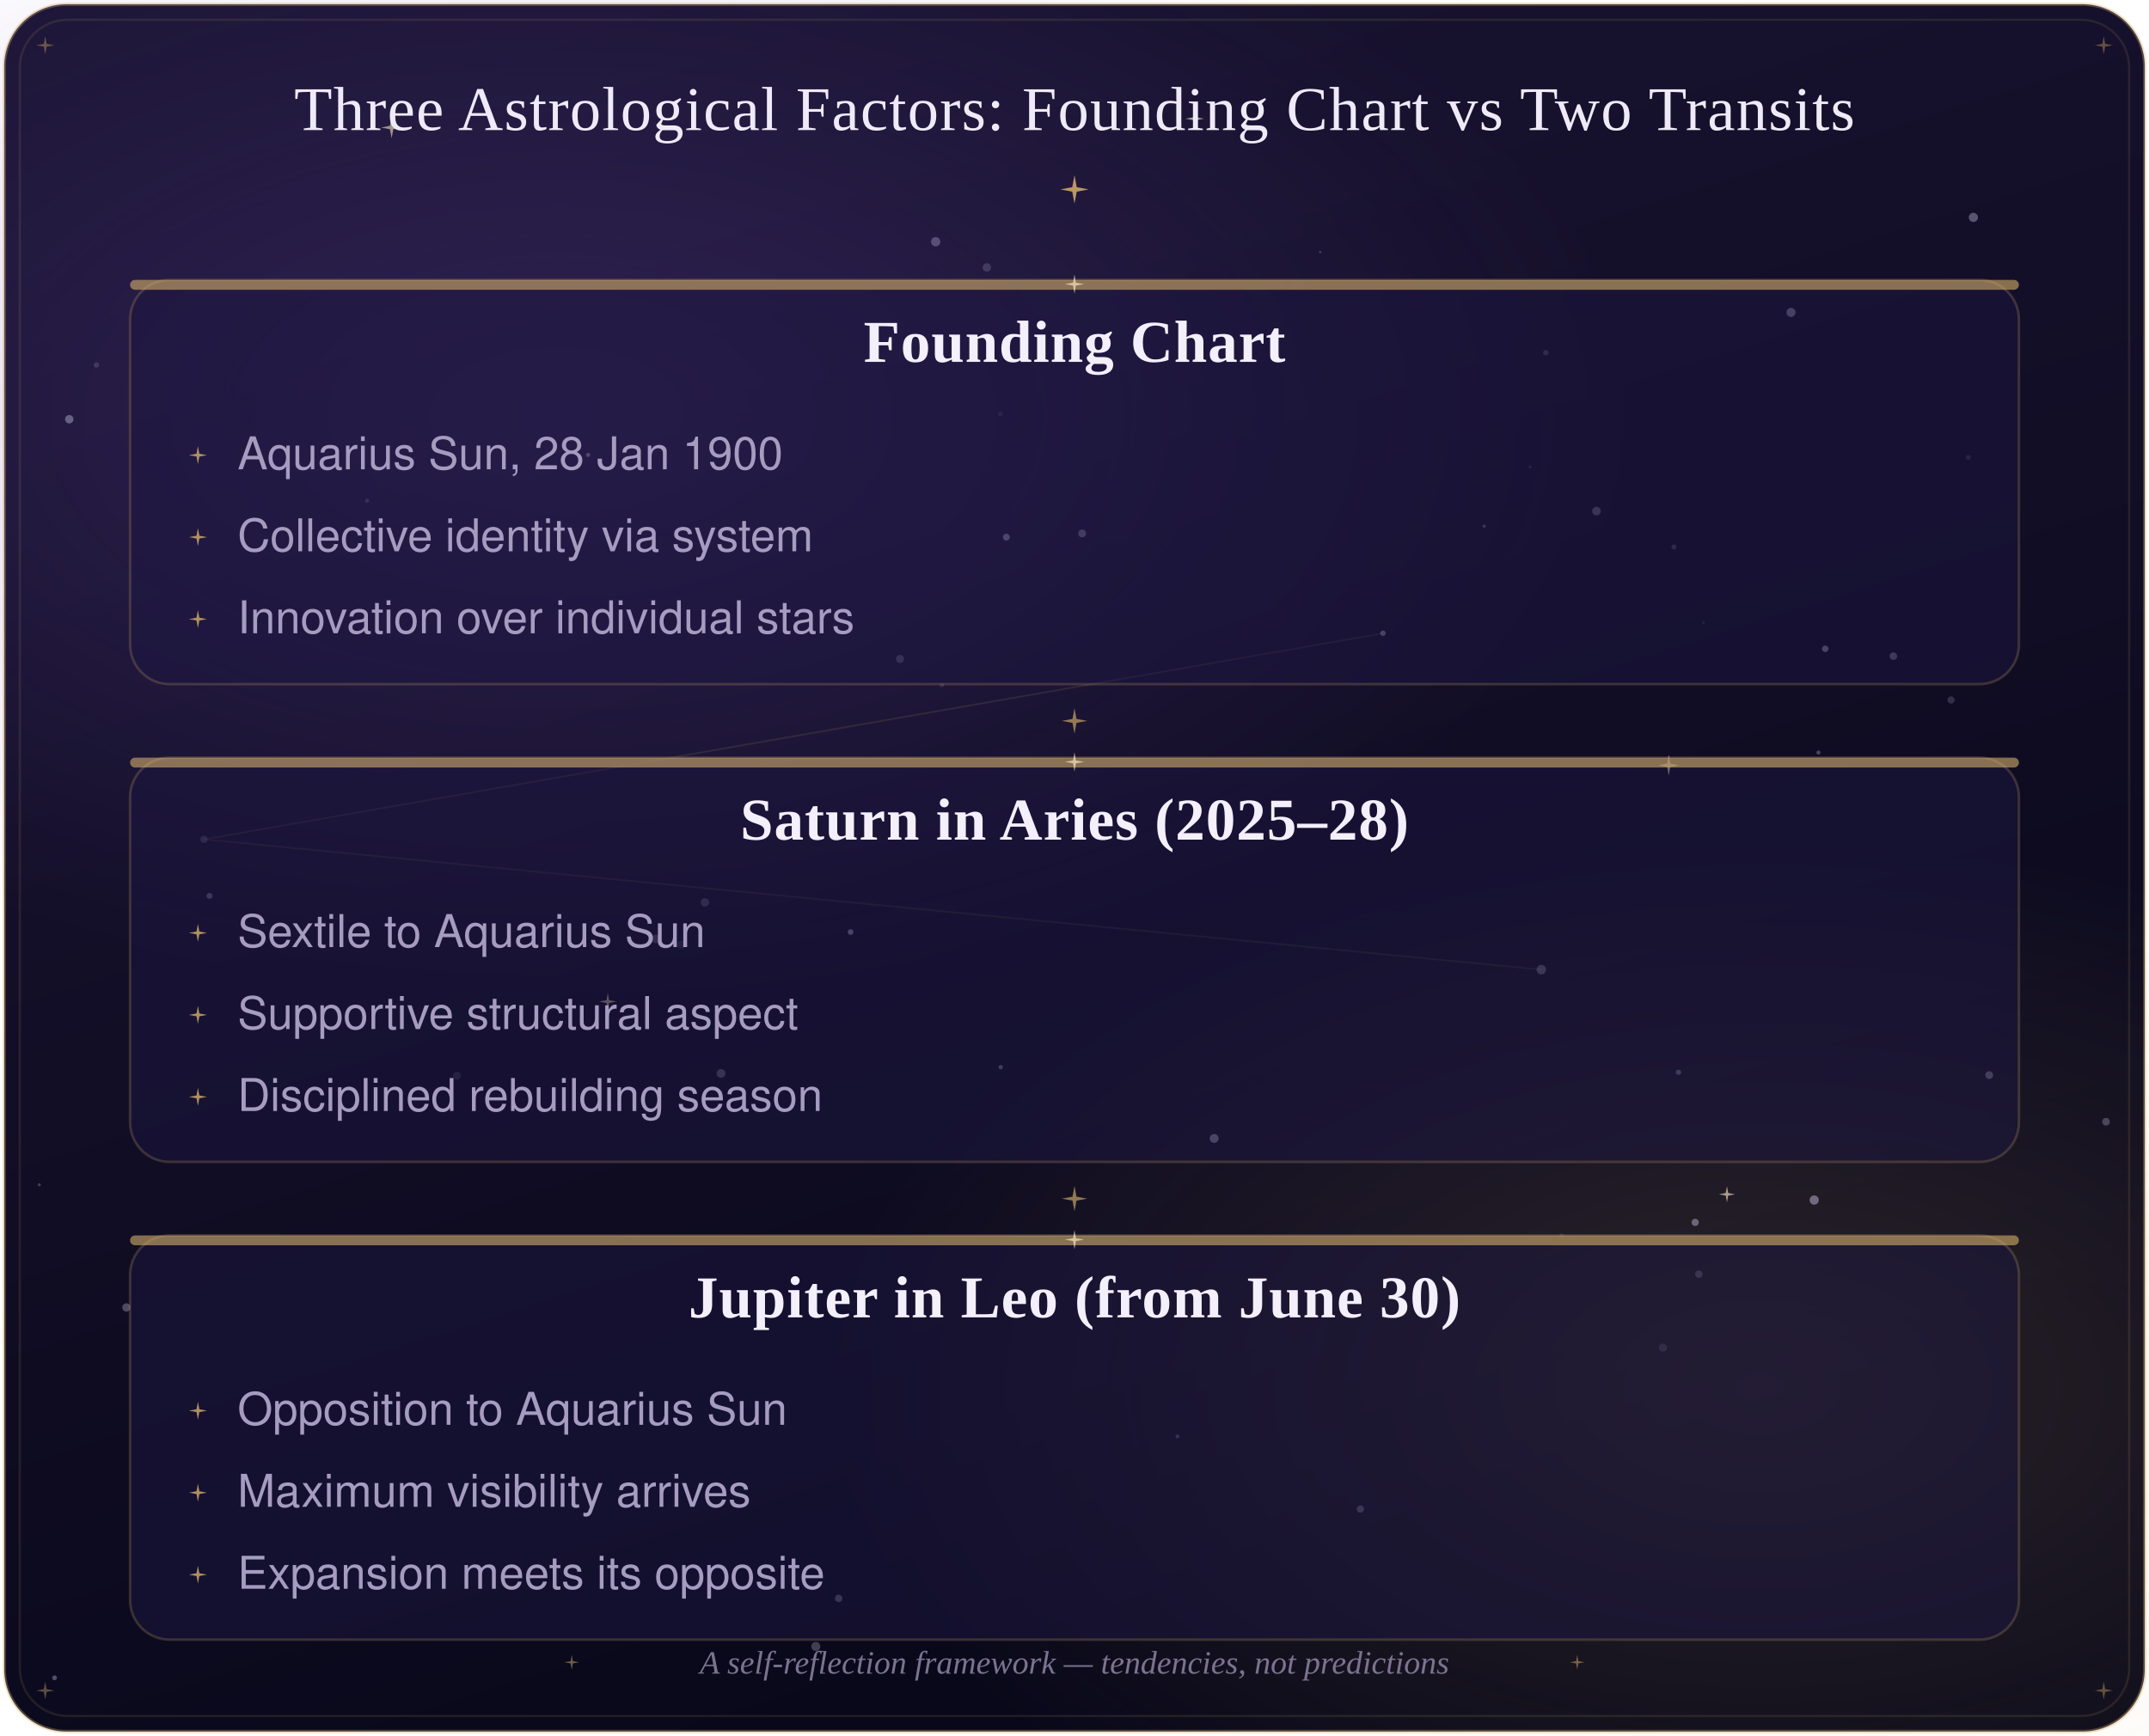
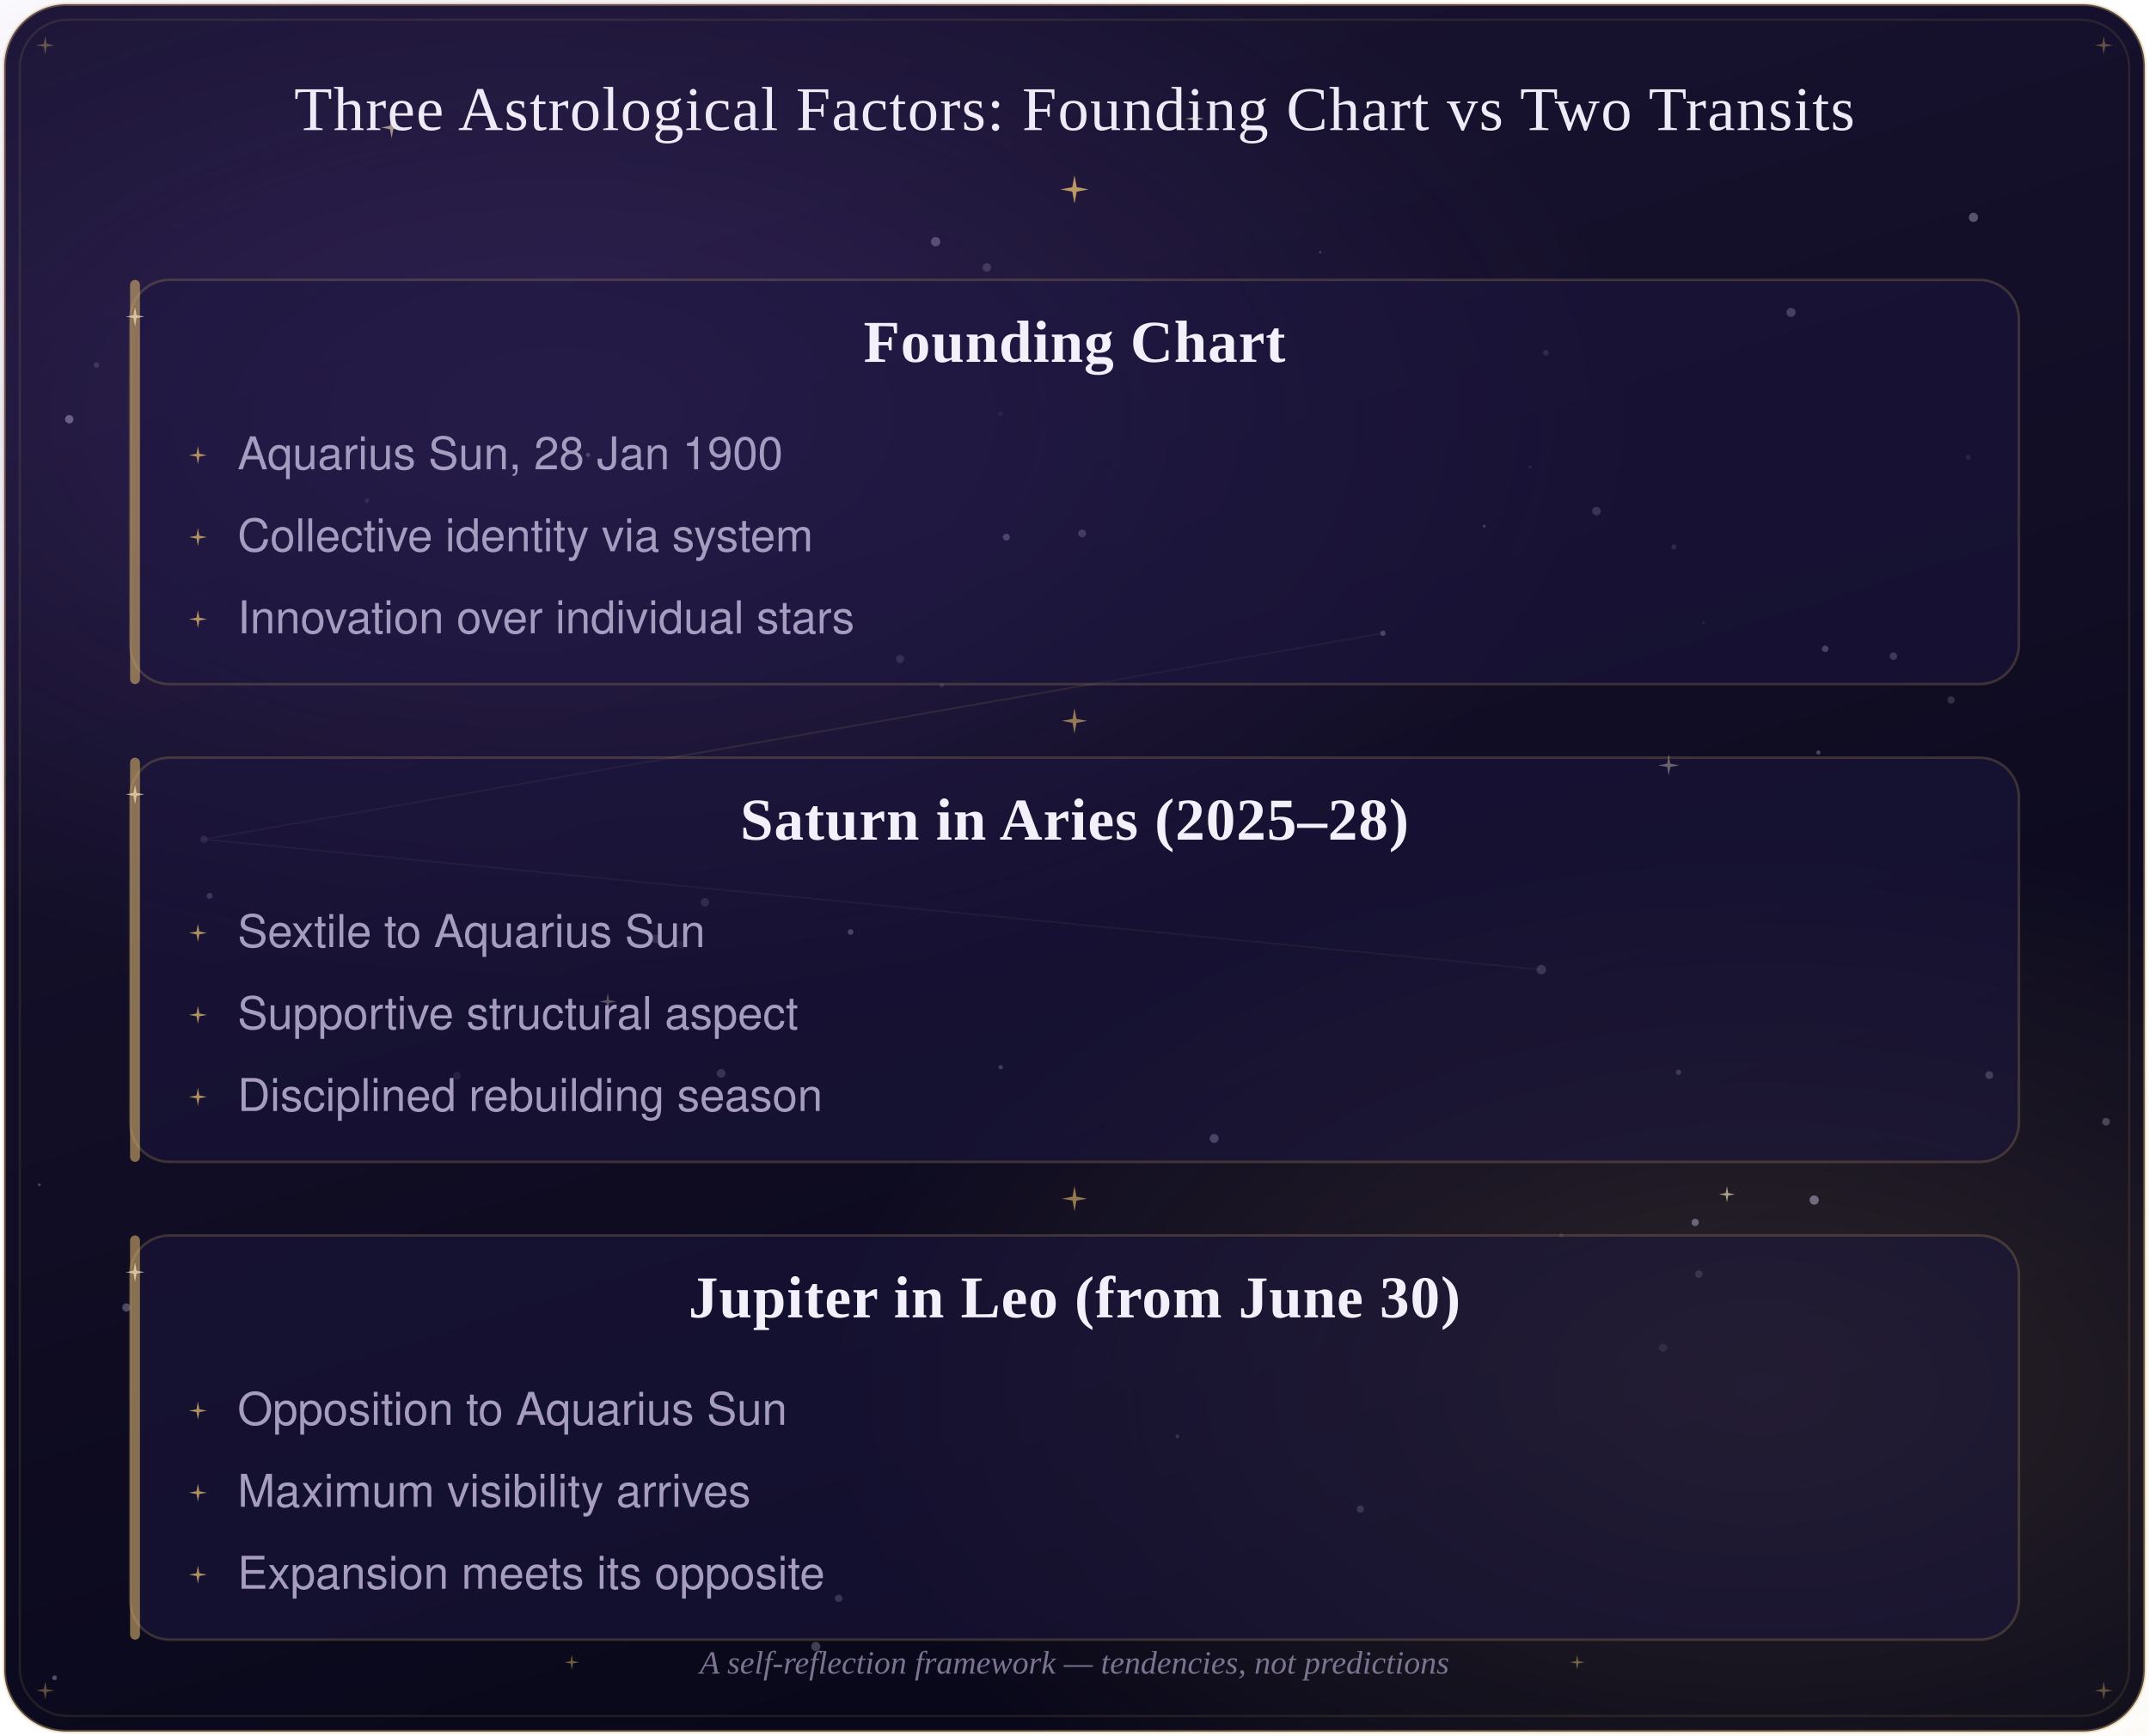
<svg xmlns="http://www.w3.org/2000/svg" viewBox="0 0 760 614" role="img" aria-label="Three Astrological Factors: Founding Chart vs Two Transits">
  <defs>
    <linearGradient id="germanyworldcup2026astrologyteam1en-panel" x1="0" y1="0" x2="0.4" y2="1">
      <stop offset="0" stop-color="#1a1433" />
      <stop offset="0.55" stop-color="#120e26" />
      <stop offset="1" stop-color="#09081a" />
    </linearGradient>
    <radialGradient id="germanyworldcup2026astrologyteam1en-foil" cx="0.42" cy="0.34" r="0.75">
      <stop offset="0" stop-color="#fbf0d2" />
      <stop offset="0.5" stop-color="#e8c882" />
      <stop offset="1" stop-color="#b8923f" />
    </radialGradient>
    <radialGradient id="germanyworldcup2026astrologyteam1en-glow" cx="0.5" cy="0.5" r="0.5">
      <stop offset="0" stop-color="#f6e6bf" />
      <stop offset="1" stop-color="#f6e6bf" stop-opacity="0" />
    </radialGradient>
    <radialGradient id="germanyworldcup2026astrologyteam1en-neb1" cx="0.5" cy="0.5" r="0.5">
      <stop offset="0" stop-color="#6f4bb0" stop-opacity="0.28" />
      <stop offset="1" stop-color="#6f4bb0" stop-opacity="0" />
    </radialGradient>
    <radialGradient id="germanyworldcup2026astrologyteam1en-neb2" cx="0.5" cy="0.5" r="0.5">
      <stop offset="0" stop-color="#d4af6a" stop-opacity="0.16" />
      <stop offset="1" stop-color="#d4af6a" stop-opacity="0" />
    </radialGradient>
    <linearGradient id="germanyworldcup2026astrologyteam1en-rule" x1="0" y1="0" x2="1" y2="0">
      <stop offset="0" stop-color="#d4af6a" stop-opacity="0" />
      <stop offset="0.5" stop-color="#d4af6a" stop-opacity="0.6" />
      <stop offset="1" stop-color="#d4af6a" stop-opacity="0" />
    </linearGradient>
  </defs>
  <rect x="1.5" y="1.5" width="757" height="611" rx="22" fill="url(#germanyworldcup2026astrologyteam1en-panel)" />
  <ellipse cx="198" cy="147" rx="380" ry="209" fill="url(#germanyworldcup2026astrologyteam1en-neb1)" />
  <ellipse cx="623" cy="491" rx="334" ry="196" fill="url(#germanyworldcup2026astrologyteam1en-neb2)" />
  <circle cx="318.3" cy="233.1" r="1.42" fill="#cfc8ea" opacity="0.28" />
  <circle cx="633.4" cy="110.5" r="1.61" fill="#cfc8ea" opacity="0.49" />
  <circle cx="593.6" cy="379.3" r="0.95" fill="#cfc8ea" opacity="0.40" />
  <circle cx="129.8" cy="177.1" r="0.76" fill="#cfc8ea" opacity="0.25" />
  <circle cx="697.9" cy="76.9" r="1.62" fill="#cfc8ea" opacity="0.37" />
  <circle cx="744.8" cy="396.8" r="1.36" fill="#cfc8ea" opacity="0.28" />
  <circle cx="13.9" cy="419.1" r="0.53" fill="#cfc8ea" opacity="0.27" />
  <circle cx="481.1" cy="533.8" r="1.28" fill="#cfc8ea" opacity="0.36" />
  <circle cx="34.1" cy="129.1" r="0.96" fill="#cfc8ea" opacity="0.17" />
  <circle cx="602.4" cy="220.3" r="0.56" fill="#cfc8ea" opacity="0.16" />
  <circle cx="546.7" cy="124.8" r="0.99" fill="#cfc8ea" opacity="0.25" />
  <circle cx="552.2" cy="437.1" r="0.78" fill="#cfc8ea" opacity="0.13" />
  <circle cx="44.7" cy="462.5" r="1.47" fill="#cfc8ea" opacity="0.33" />
  <circle cx="524.9" cy="186.1" r="0.53" fill="#cfc8ea" opacity="0.43" />
  <circle cx="466.9" cy="89.2" r="0.44" fill="#cfc8ea" opacity="0.21" />
  <circle cx="296.6" cy="565.4" r="1.32" fill="#cfc8ea" opacity="0.38" />
  <circle cx="541.1" cy="165.2" r="0.48" fill="#cfc8ea" opacity="0.20" />
  <circle cx="353.9" cy="377.5" r="0.78" fill="#cfc8ea" opacity="0.45" />
  <circle cx="19.3" cy="593.5" r="0.85" fill="#cfc8ea" opacity="0.36" />
  <circle cx="208.0" cy="160.9" r="0.75" fill="#cfc8ea" opacity="0.52" />
  <circle cx="240.9" cy="334.2" r="1.43" fill="#cfc8ea" opacity="0.14" />
  <circle cx="429.4" cy="402.7" r="1.58" fill="#cfc8ea" opacity="0.53" />
  <circle cx="255.0" cy="379.7" r="1.54" fill="#cfc8ea" opacity="0.36" />
  <circle cx="300.8" cy="329.7" r="1.01" fill="#cfc8ea" opacity="0.53" />
  <circle cx="703.5" cy="380.3" r="1.38" fill="#cfc8ea" opacity="0.45" />
  <circle cx="74.1" cy="316.9" r="1.06" fill="#cfc8ea" opacity="0.39" />
  <circle cx="489.1" cy="224.0" r="0.97" fill="#cfc8ea" opacity="0.51" />
  <circle cx="353.8" cy="146.4" r="0.88" fill="#cfc8ea" opacity="0.13" />
  <circle cx="382.7" cy="188.7" r="1.38" fill="#cfc8ea" opacity="0.42" />
  <circle cx="588.1" cy="476.7" r="1.43" fill="#cfc8ea" opacity="0.21" />
  <circle cx="231.9" cy="332.1" r="1.51" fill="#cfc8ea" opacity="0.27" />
  <circle cx="416.4" cy="508.1" r="0.67" fill="#cfc8ea" opacity="0.33" />
  <circle cx="564.6" cy="180.8" r="1.53" fill="#cfc8ea" opacity="0.36" />
  <circle cx="72.1" cy="296.9" r="1.28" fill="#cfc8ea" opacity="0.23" />
  <circle cx="592.0" cy="193.5" r="0.88" fill="#cfc8ea" opacity="0.26" />
  <circle cx="24.5" cy="148.3" r="1.49" fill="#cfc8ea" opacity="0.40" />
  <circle cx="249.3" cy="319.2" r="1.49" fill="#cfc8ea" opacity="0.26" />
  <circle cx="696.1" cy="161.8" r="0.87" fill="#cfc8ea" opacity="0.20" />
  <circle cx="333.1" cy="242.3" r="0.79" fill="#cfc8ea" opacity="0.14" />
  <circle cx="645.5" cy="229.5" r="1.15" fill="#cfc8ea" opacity="0.52" />
  <circle cx="641.6" cy="424.5" r="1.63" fill="#cfc8ea" opacity="0.46" />
  <circle cx="643.1" cy="266.2" r="0.73" fill="#cfc8ea" opacity="0.30" />
  <circle cx="349.0" cy="94.6" r="1.49" fill="#cfc8ea" opacity="0.19" />
  <circle cx="600.8" cy="450.7" r="1.32" fill="#cfc8ea" opacity="0.32" />
  <circle cx="355.9" cy="190.0" r="1.21" fill="#cfc8ea" opacity="0.53" />
  <circle cx="545.1" cy="343.0" r="1.67" fill="#cfc8ea" opacity="0.38" />
  <circle cx="330.9" cy="85.5" r="1.65" fill="#cfc8ea" opacity="0.31" />
  <circle cx="599.5" cy="432.4" r="1.28" fill="#cfc8ea" opacity="0.43" />
  <circle cx="161.6" cy="380.5" r="1.38" fill="#cfc8ea" opacity="0.18" />
  <circle cx="690.0" cy="247.6" r="1.27" fill="#cfc8ea" opacity="0.18" />
  <circle cx="288.5" cy="582.4" r="1.61" fill="#cfc8ea" opacity="0.28" />
  <circle cx="669.6" cy="232.1" r="1.33" fill="#cfc8ea" opacity="0.43" />
  <path d="M 214.94 351.2 L 215.4 353.8 L 218.0 354.268 L 215.4 354.8 L 214.94 357.3 L 214.5 354.8 L 211.9 354.268 L 214.5 353.8 Z" fill="#f6e6bf" opacity="0.609" />
  <path d="M 422.473 38.7 L 423.0 41.5 L 425.8 41.977 L 423.0 42.5 L 422.473 45.3 L 421.9 42.5 L 419.2 41.977 L 421.9 41.5 Z" fill="#f6e6bf" opacity="0.623" />
  <path d="M 138.507 41.4 L 139.1 44.5 L 142.3 45.133 L 139.1 45.7 L 138.507 48.9 L 137.9 45.7 L 134.8 45.133 L 137.9 44.5 Z" fill="#f6e6bf" opacity="0.591" />
  <path d="M 610.751 419.6 L 611.2 422.0 L 613.6 422.483 L 611.2 422.9 L 610.751 425.3 L 610.3 422.9 L 607.9 422.483 L 610.3 422.0 Z" fill="#f6e6bf" opacity="0.643" />
  <path d="M 590.152 267.0 L 590.7 270.1 L 593.9 270.718 L 590.7 271.3 L 590.152 274.4 L 589.6 271.3 L 586.4 270.718 L 589.6 270.1 Z" fill="#f6e6bf" opacity="0.733" />
  <path d="M 489.1 224.0 L 72.1 296.9 L 545.1 343.0" fill="none" stroke="#d4af6a" stroke-width="0.6" opacity="0.12" />
  <rect x="1.5" y="1.5" width="757" height="611" rx="22" fill="none" stroke="#d4af6a" stroke-opacity="0.34" stroke-width="1.2" />
  <rect x="7" y="7" width="746" height="600" rx="17" fill="none" stroke="#d4af6a" stroke-opacity="0.12" stroke-width="0.8" />
  <path d="M 16 12.8 L 16.5 15.5 L 19.2 16 L 16.5 16.5 L 16 19.2 L 15.5 16.5 L 12.8 16 L 15.5 15.5 Z" fill="#d4af6a" opacity="0.4" />
  <path d="M 744 12.8 L 744.5 15.5 L 747.2 16 L 744.5 16.5 L 744 19.2 L 743.5 16.5 L 740.8 16 L 743.5 15.5 Z" fill="#d4af6a" opacity="0.4" />
  <path d="M 16 594.8 L 16.5 597.5 L 19.2 598 L 16.5 598.5 L 16 601.2 L 15.5 598.5 L 12.8 598 L 15.5 597.5 Z" fill="#d4af6a" opacity="0.4" />
  <path d="M 744 594.8 L 744.5 597.5 L 747.2 598 L 744.5 598.5 L 744 601.2 L 743.5 598.5 L 740.8 598 L 743.5 597.5 Z" fill="#d4af6a" opacity="0.4" />
  <text x="380" y="46" text-anchor="middle" font-family="Georgia, 'Times New Roman', serif" font-size="22" letter-spacing="0.4" fill="#efeaf8">Three Astrological Factors: Founding Chart vs Two Transits</text>
  <line x1="230" y1="67" x2="368" y2="67" stroke="url(#germanyworldcup2026astrologyteam1en-rule)" stroke-width="1" />
  <line x1="392" y1="67" x2="530" y2="67" stroke="url(#germanyworldcup2026astrologyteam1en-rule)" stroke-width="1" />
  <path d="M 380 62.0 L 380.8 66.2 L 385.0 67 L 380.8 67.8 L 380 72.0 L 379.2 67.8 L 375.0 67 L 379.2 66.2 Z" fill="#d4af6a" opacity="0.85" />
  <rect x="46" y="99" width="668" height="143.0" rx="14" fill="#1d1740" fill-opacity="0.5" stroke="#d4af6a" stroke-opacity="0.22" stroke-width="0.9" />
-   <rect x="46" y="99" width="668" height="3.5" rx="1.8" fill="#d4af6a" fill-opacity="0.6" />
-   <path d="M 380 97.1 L 380.5 100.0 L 383.4 100.5 L 380.5 101.0 L 380 103.9 L 379.5 101.0 L 376.6 100.5 L 379.5 100.0 Z" fill="#f6e6bf" opacity="0.7" />
+   <rect x="46" y="99" width="3.5" height="143.0" rx="1.8" fill="#d4af6a" fill-opacity="0.6" />
+   <path d="M 47.75 108.6 L 48.3 111.5 L 51.1 112 L 48.3 112.5 L 47.75 115.4 L 47.2 112.5 L 44.4 112 L 47.2 111.5 Z" fill="#f6e6bf" opacity="0.7" />
  <text x="380" y="128.0" text-anchor="middle" font-family="Georgia, 'Times New Roman', serif" font-size="21" font-weight="700" letter-spacing="0.3" fill="#f3effb">Founding Chart</text>
  <path d="M 70 157.8 L 70.5 160.5 L 73.2 161 L 70.5 161.5 L 70 164.2 L 69.5 161.5 L 66.8 161 L 69.5 160.5 Z" fill="#d4af6a" opacity="0.8" />
  <text x="84" y="166.0" font-family="Helvetica, Arial, sans-serif" font-size="16" fill="#a59cc0">Aquarius Sun, 28 Jan 1900</text>
  <path d="M 70 186.8 L 70.5 189.5 L 73.2 190 L 70.5 190.5 L 70 193.2 L 69.5 190.5 L 66.8 190 L 69.5 189.5 Z" fill="#d4af6a" opacity="0.8" />
  <text x="84" y="195.0" font-family="Helvetica, Arial, sans-serif" font-size="16" fill="#a59cc0">Collective identity via system</text>
  <path d="M 70 215.8 L 70.5 218.5 L 73.2 219 L 70.5 219.5 L 70 222.2 L 69.5 219.5 L 66.8 219 L 69.5 218.5 Z" fill="#d4af6a" opacity="0.8" />
  <text x="84" y="224.0" font-family="Helvetica, Arial, sans-serif" font-size="16" fill="#a59cc0">Innovation over individual stars</text>
  <path d="M 380 250.5 L 380.7 254.3 L 384.5 255 L 380.7 255.7 L 380 259.5 L 379.3 255.7 L 375.5 255 L 379.3 254.3 Z" fill="#d4af6a" opacity="0.65" />
  <rect x="46" y="268" width="668" height="143.0" rx="14" fill="#1d1740" fill-opacity="0.5" stroke="#d4af6a" stroke-opacity="0.22" stroke-width="0.9" />
-   <rect x="46" y="268" width="668" height="3.5" rx="1.8" fill="#d4af6a" fill-opacity="0.6" />
-   <path d="M 380 266.1 L 380.5 269.0 L 383.4 269.5 L 380.5 270.0 L 380 272.9 L 379.5 270.0 L 376.6 269.5 L 379.5 269.0 Z" fill="#f6e6bf" opacity="0.7" />
+   <rect x="46" y="268" width="3.5" height="143.0" rx="1.8" fill="#d4af6a" fill-opacity="0.6" />
+   <path d="M 47.75 277.6 L 48.3 280.5 L 51.1 281 L 48.3 281.5 L 47.75 284.4 L 47.2 281.5 L 44.4 281 L 47.2 280.5 Z" fill="#f6e6bf" opacity="0.7" />
  <text x="380" y="297.0" text-anchor="middle" font-family="Georgia, 'Times New Roman', serif" font-size="21" font-weight="700" letter-spacing="0.3" fill="#f3effb">Saturn in Aries (2025–28)</text>
  <path d="M 70 326.8 L 70.5 329.5 L 73.2 330 L 70.5 330.5 L 70 333.2 L 69.5 330.5 L 66.8 330 L 69.5 329.5 Z" fill="#d4af6a" opacity="0.8" />
  <text x="84" y="335.0" font-family="Helvetica, Arial, sans-serif" font-size="16" fill="#a59cc0">Sextile to Aquarius Sun</text>
  <path d="M 70 355.8 L 70.5 358.5 L 73.2 359 L 70.5 359.5 L 70 362.2 L 69.5 359.5 L 66.8 359 L 69.5 358.5 Z" fill="#d4af6a" opacity="0.8" />
  <text x="84" y="364.0" font-family="Helvetica, Arial, sans-serif" font-size="16" fill="#a59cc0">Supportive structural aspect</text>
  <path d="M 70 384.8 L 70.5 387.5 L 73.2 388 L 70.5 388.5 L 70 391.2 L 69.5 388.5 L 66.8 388 L 69.5 387.5 Z" fill="#d4af6a" opacity="0.8" />
  <text x="84" y="393.0" font-family="Helvetica, Arial, sans-serif" font-size="16" fill="#a59cc0">Disciplined rebuilding season</text>
  <path d="M 380 419.5 L 380.7 423.3 L 384.5 424 L 380.7 424.7 L 380 428.5 L 379.3 424.7 L 375.5 424 L 379.3 423.3 Z" fill="#d4af6a" opacity="0.65" />
  <rect x="46" y="437" width="668" height="143.0" rx="14" fill="#1d1740" fill-opacity="0.5" stroke="#d4af6a" stroke-opacity="0.22" stroke-width="0.9" />
-   <rect x="46" y="437" width="668" height="3.5" rx="1.8" fill="#d4af6a" fill-opacity="0.6" />
-   <path d="M 380 435.1 L 380.5 438.0 L 383.4 438.5 L 380.5 439.0 L 380 441.9 L 379.5 439.0 L 376.6 438.5 L 379.5 438.0 Z" fill="#f6e6bf" opacity="0.7" />
+   <rect x="46" y="437" width="3.5" height="143.0" rx="1.8" fill="#d4af6a" fill-opacity="0.6" />
+   <path d="M 47.75 446.6 L 48.3 449.5 L 51.1 450 L 48.3 450.5 L 47.75 453.4 L 47.2 450.5 L 44.4 450 L 47.2 449.5 Z" fill="#f6e6bf" opacity="0.7" />
  <text x="380" y="466.0" text-anchor="middle" font-family="Georgia, 'Times New Roman', serif" font-size="21" font-weight="700" letter-spacing="0.3" fill="#f3effb">Jupiter in Leo (from June 30)</text>
  <path d="M 70 495.8 L 70.5 498.5 L 73.2 499 L 70.5 499.5 L 70 502.2 L 69.5 499.5 L 66.8 499 L 69.5 498.5 Z" fill="#d4af6a" opacity="0.8" />
  <text x="84" y="504.0" font-family="Helvetica, Arial, sans-serif" font-size="16" fill="#a59cc0">Opposition to Aquarius Sun</text>
  <path d="M 70 524.8 L 70.5 527.5 L 73.2 528 L 70.5 528.5 L 70 531.2 L 69.5 528.5 L 66.8 528 L 69.5 527.5 Z" fill="#d4af6a" opacity="0.8" />
  <text x="84" y="533.0" font-family="Helvetica, Arial, sans-serif" font-size="16" fill="#a59cc0">Maximum visibility arrives</text>
  <path d="M 70 553.8 L 70.5 556.5 L 73.2 557 L 70.5 557.5 L 70 560.2 L 69.5 557.5 L 66.8 557 L 69.5 556.5 Z" fill="#d4af6a" opacity="0.8" />
  <text x="84" y="562.0" font-family="Helvetica, Arial, sans-serif" font-size="16" fill="#a59cc0">Expansion meets its opposite</text>
  <path d="M 202.227 585.4 L 202.6 587.6 L 204.8 588 L 202.6 588.4 L 202.227 590.6 L 201.8 588.4 L 199.6 588 L 201.8 587.6 Z" fill="#d4af6a" opacity="0.5" />
  <text x="380" y="592" text-anchor="middle" font-family="Georgia, 'Times New Roman', serif" font-style="italic" font-size="11.5" fill="#7b738f">A self-reflection framework — tendencies, not predictions</text>
  <path d="M 557.773 585.4 L 558.2 587.6 L 560.4 588 L 558.2 588.4 L 557.773 590.6 L 557.4 588.4 L 555.2 588 L 557.4 587.6 Z" fill="#d4af6a" opacity="0.5" />
</svg>
